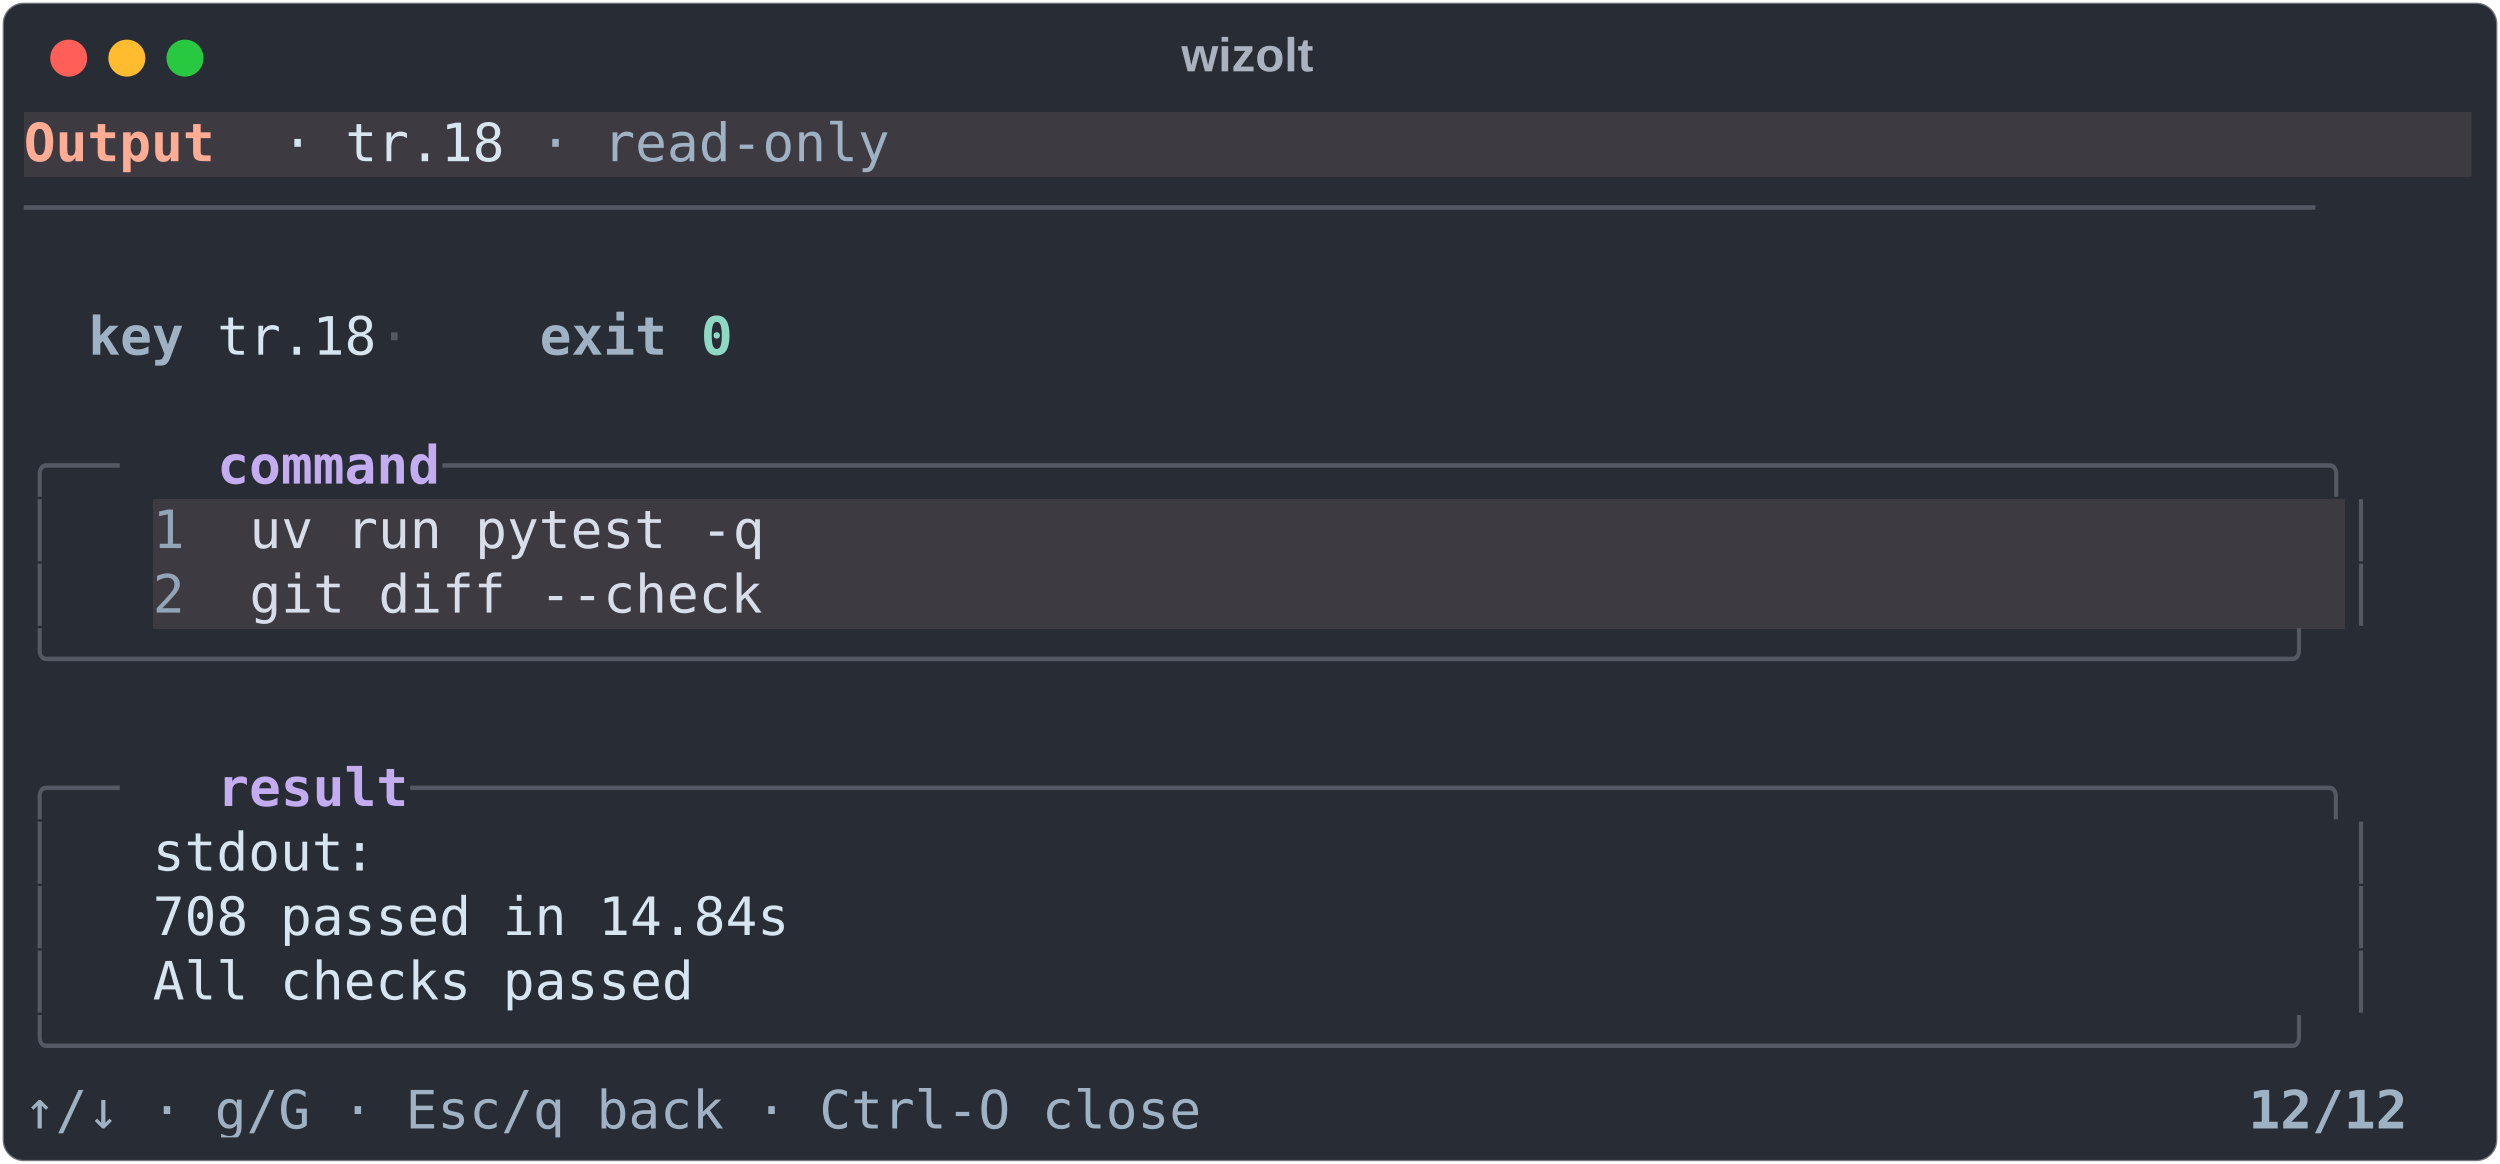
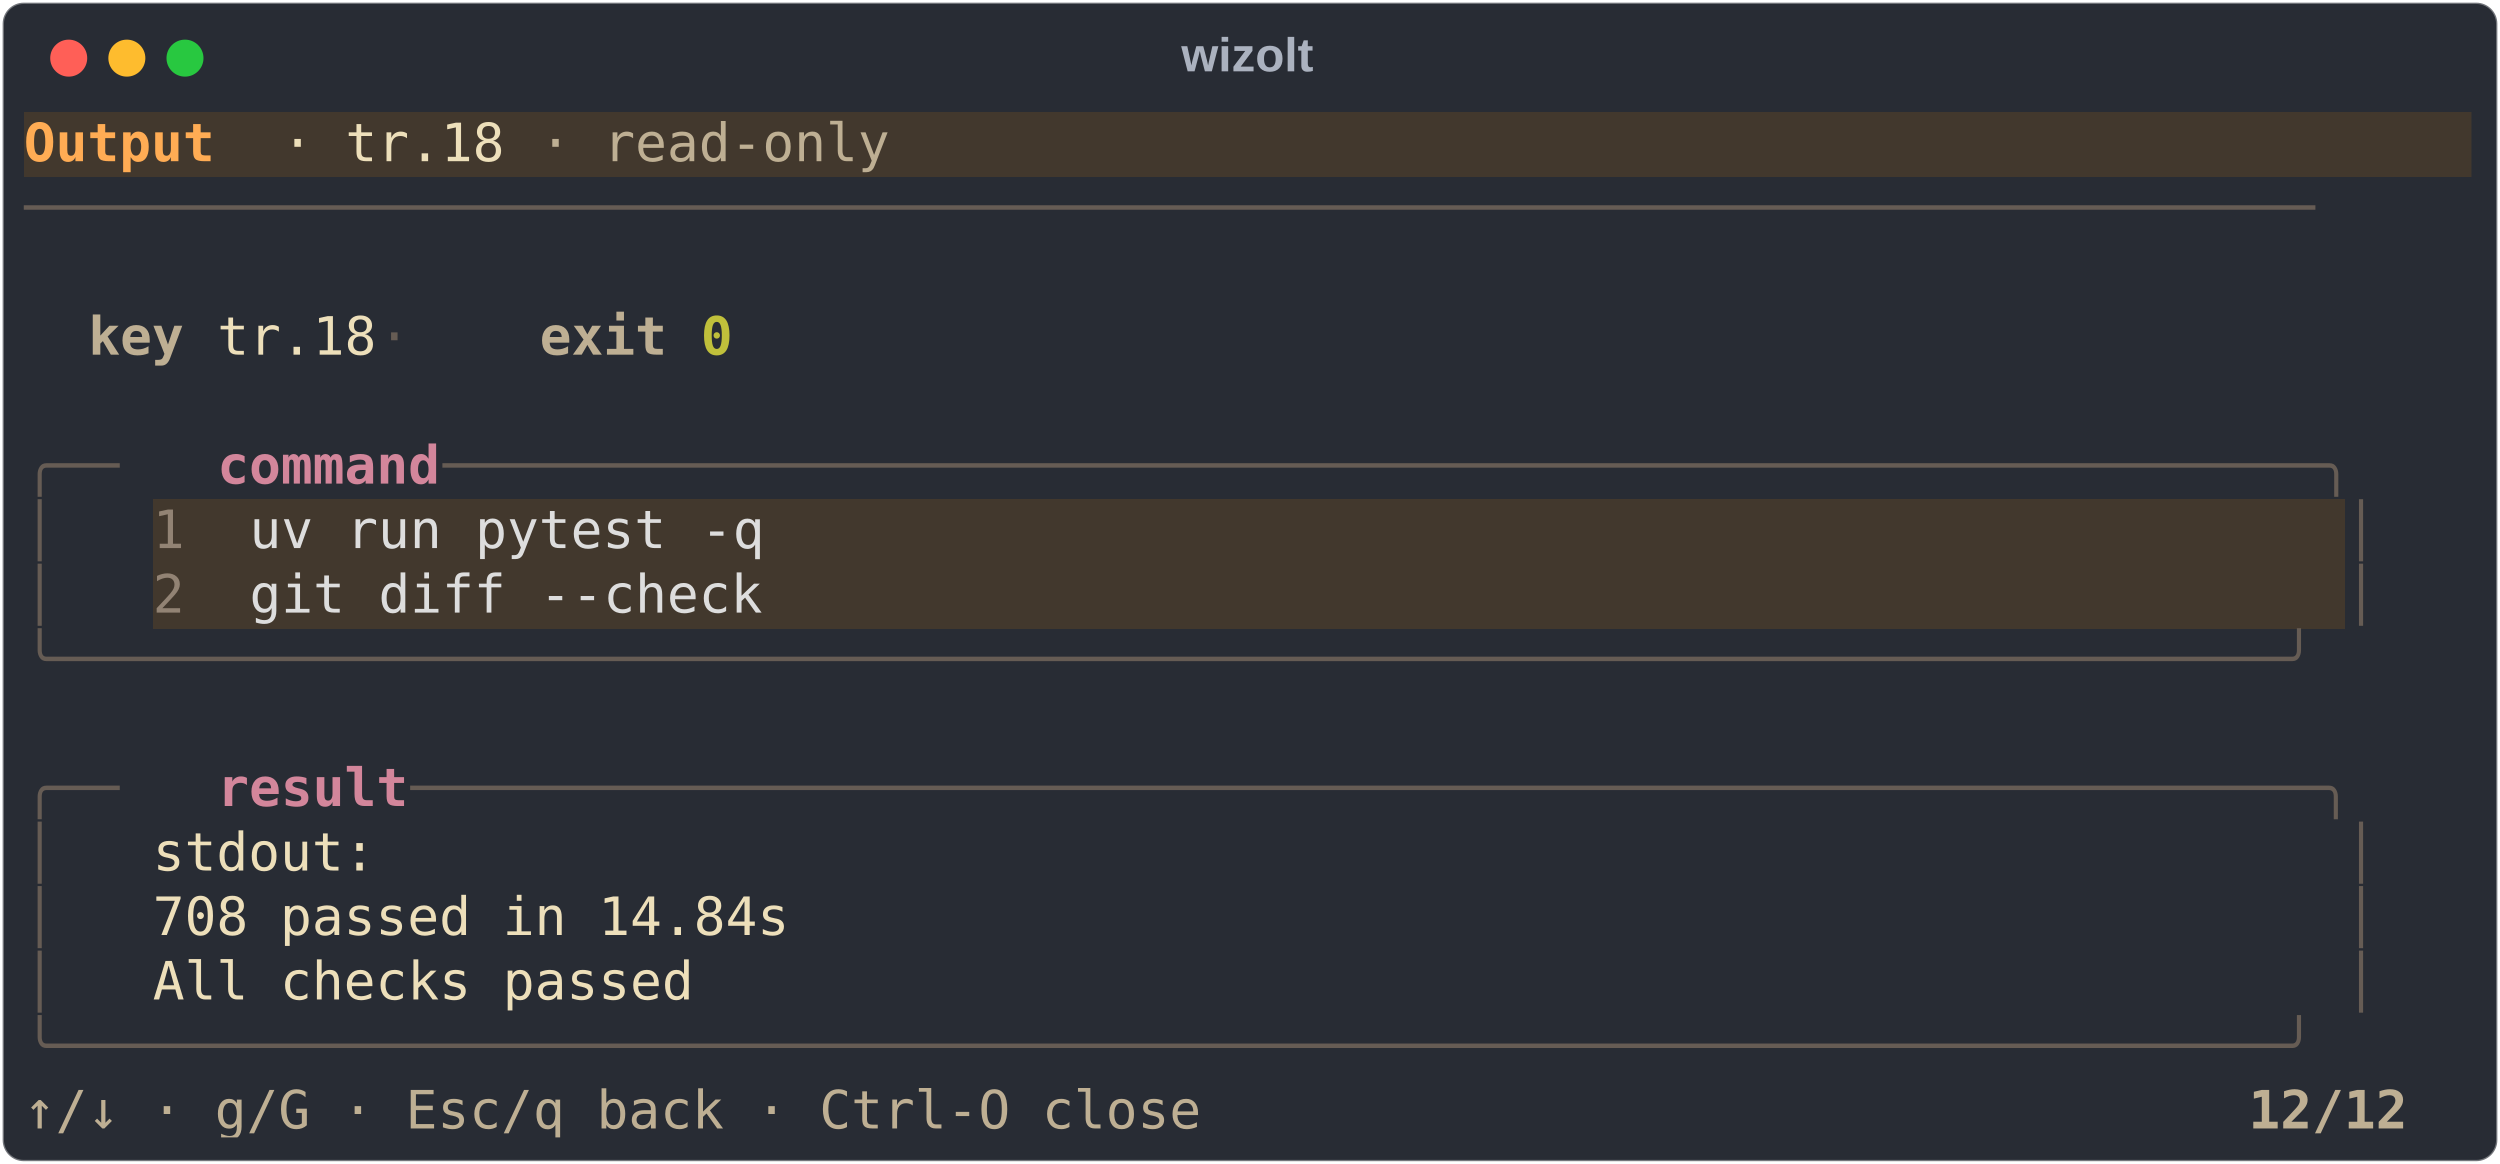
<svg xmlns="http://www.w3.org/2000/svg" class="rich-terminal" viewBox="0 0 946 440.4">
  <style>

    @font-face {
        font-family: "Fira Code";
        src: local("FiraCode-Regular"),
                url("https://cdnjs.cloudflare.com/ajax/libs/firacode/6.2.0/woff2/FiraCode-Regular.woff2") format("woff2"),
                url("https://cdnjs.cloudflare.com/ajax/libs/firacode/6.2.0/woff/FiraCode-Regular.woff") format("woff");
        font-style: normal;
        font-weight: 400;
    }
    @font-face {
        font-family: "Fira Code";
        src: local("FiraCode-Bold"),
                url("https://cdnjs.cloudflare.com/ajax/libs/firacode/6.2.0/woff2/FiraCode-Bold.woff2") format("woff2"),
                url("https://cdnjs.cloudflare.com/ajax/libs/firacode/6.2.0/woff/FiraCode-Bold.woff") format("woff");
        font-style: bold;
        font-weight: 700;
    }

    .tool-detail-bash-matrix {
        font-family: Fira Code, monospace;
        font-size: 20px;
        line-height: 24.4px;
        font-variant-east-asian: full-width;
    }

    .tool-detail-bash-title {
        font-size: 18px;
        font-weight: bold;
        font-family: arial;
    }

-     .tool-detail-bash-r1 { fill: #ffac95;font-weight: bold }
- .tool-detail-bash-r2 { fill: #d7e5f1 }
- .tool-detail-bash-r3 { fill: #9fb2c3 }
+     .tool-detail-bash-r1 { fill: #ffac54;font-weight: bold }
+ .tool-detail-bash-r2 { fill: #eddfba }
+ .tool-detail-bash-r3 { fill: #beaf93 }
.tool-detail-bash-r4 { fill: #abb2bf }
- .tool-detail-bash-r5 { fill: #545963 }
- .tool-detail-bash-r6 { fill: #9fb2c3;font-weight: bold }
- .tool-detail-bash-r7 { fill: #8fd8c5;font-weight: bold }
- .tool-detail-bash-r8 { fill: #c4acf0;font-weight: bold }
- .tool-detail-bash-r9 { fill: #91a5b7 }
- .tool-detail-bash-r10 { fill: #d8dee9 }
+ .tool-detail-bash-r5 { fill: #665c54 }
+ .tool-detail-bash-r6 { fill: #beaf93;font-weight: bold }
+ .tool-detail-bash-r7 { fill: #c0c03b;font-weight: bold }
+ .tool-detail-bash-r8 { fill: #d3869b;font-weight: bold }
+ .tool-detail-bash-r9 { fill: #928374 }
+ .tool-detail-bash-r10 { fill: #dddddd }
    </style>
  <defs>
    <clipPath id="tool-detail-bash-clip-terminal">
      <rect x="0" y="0" width="926.2" height="389.4" />
    </clipPath>
    <clipPath id="tool-detail-bash-line-0">
      <rect x="0" y="1.5" width="927.2" height="24.65" />
    </clipPath>
    <clipPath id="tool-detail-bash-line-1">
      <rect x="0" y="25.9" width="927.2" height="24.65" />
    </clipPath>
    <clipPath id="tool-detail-bash-line-2">
      <rect x="0" y="50.3" width="927.2" height="24.65" />
    </clipPath>
    <clipPath id="tool-detail-bash-line-3">
      <rect x="0" y="74.7" width="927.2" height="24.65" />
    </clipPath>
    <clipPath id="tool-detail-bash-line-4">
      <rect x="0" y="99.1" width="927.2" height="24.65" />
    </clipPath>
    <clipPath id="tool-detail-bash-line-5">
      <rect x="0" y="123.5" width="927.2" height="24.65" />
    </clipPath>
    <clipPath id="tool-detail-bash-line-6">
      <rect x="0" y="147.9" width="927.2" height="24.65" />
    </clipPath>
    <clipPath id="tool-detail-bash-line-7">
      <rect x="0" y="172.3" width="927.2" height="24.65" />
    </clipPath>
    <clipPath id="tool-detail-bash-line-8">
      <rect x="0" y="196.7" width="927.2" height="24.65" />
    </clipPath>
    <clipPath id="tool-detail-bash-line-9">
      <rect x="0" y="221.1" width="927.2" height="24.65" />
    </clipPath>
    <clipPath id="tool-detail-bash-line-10">
      <rect x="0" y="245.5" width="927.2" height="24.65" />
    </clipPath>
    <clipPath id="tool-detail-bash-line-11">
      <rect x="0" y="269.9" width="927.2" height="24.65" />
    </clipPath>
    <clipPath id="tool-detail-bash-line-12">
      <rect x="0" y="294.3" width="927.2" height="24.65" />
    </clipPath>
    <clipPath id="tool-detail-bash-line-13">
      <rect x="0" y="318.7" width="927.2" height="24.65" />
    </clipPath>
    <clipPath id="tool-detail-bash-line-14">
      <rect x="0" y="343.1" width="927.2" height="24.65" />
    </clipPath>
  </defs>
  <rect fill="#282c34" stroke="rgba(255,255,255,0.35)" stroke-width="1" x="1" y="1" width="944" height="438.4" rx="8" />
  <text class="tool-detail-bash-title" fill="#abb2bf" text-anchor="middle" x="472" y="27">wizolt</text>
  <g transform="translate(26,22)">
    <circle cx="0" cy="0" r="7" fill="#ff5f57" />
    <circle cx="22" cy="0" r="7" fill="#febc2e" />
    <circle cx="44" cy="0" r="7" fill="#28c840" />
  </g>
  <g transform="translate(9, 41)" clip-path="url(#tool-detail-bash-clip-terminal)">
-     <rect fill="#3e3a41" x="0" y="1.5" width="97.6" height="24.65" shape-rendering="crispEdges" />
-     <rect fill="#3e3a41" x="97.6" y="1.5" width="97.6" height="24.65" shape-rendering="crispEdges" />
-     <rect fill="#3e3a41" x="195.2" y="1.5" width="146.4" height="24.65" shape-rendering="crispEdges" />
-     <rect fill="#3e3a41" x="341.6" y="1.5" width="585.6" height="24.65" shape-rendering="crispEdges" />
-     <rect fill="#3e3a41" x="48.8" y="147.9" width="36.6" height="24.65" shape-rendering="crispEdges" />
-     <rect fill="#3e3a41" x="85.4" y="147.9" width="24.4" height="24.65" shape-rendering="crispEdges" />
-     <rect fill="#3e3a41" x="109.8" y="147.9" width="12.2" height="24.65" shape-rendering="crispEdges" />
-     <rect fill="#3e3a41" x="122" y="147.9" width="36.6" height="24.65" shape-rendering="crispEdges" />
-     <rect fill="#3e3a41" x="158.6" y="147.9" width="12.2" height="24.65" shape-rendering="crispEdges" />
-     <rect fill="#3e3a41" x="170.8" y="147.9" width="73.2" height="24.65" shape-rendering="crispEdges" />
-     <rect fill="#3e3a41" x="244" y="147.9" width="12.2" height="24.65" shape-rendering="crispEdges" />
-     <rect fill="#3e3a41" x="256.2" y="147.9" width="24.4" height="24.65" shape-rendering="crispEdges" />
-     <rect fill="#3e3a41" x="280.6" y="147.9" width="597.8" height="24.65" shape-rendering="crispEdges" />
-     <rect fill="#3e3a41" x="48.8" y="172.3" width="36.6" height="24.65" shape-rendering="crispEdges" />
-     <rect fill="#3e3a41" x="85.4" y="172.3" width="36.6" height="24.65" shape-rendering="crispEdges" />
-     <rect fill="#3e3a41" x="122" y="172.3" width="12.2" height="24.65" shape-rendering="crispEdges" />
-     <rect fill="#3e3a41" x="134.2" y="172.3" width="48.8" height="24.65" shape-rendering="crispEdges" />
-     <rect fill="#3e3a41" x="183" y="172.3" width="12.2" height="24.65" shape-rendering="crispEdges" />
-     <rect fill="#3e3a41" x="195.2" y="172.3" width="85.4" height="24.65" shape-rendering="crispEdges" />
-     <rect fill="#3e3a41" x="280.6" y="172.3" width="597.8" height="24.65" shape-rendering="crispEdges" />
+     <rect fill="#42382d" x="0" y="1.5" width="97.6" height="24.65" shape-rendering="crispEdges" />
+     <rect fill="#42382d" x="97.6" y="1.5" width="97.6" height="24.65" shape-rendering="crispEdges" />
+     <rect fill="#42382d" x="195.2" y="1.5" width="146.4" height="24.65" shape-rendering="crispEdges" />
+     <rect fill="#42382d" x="341.6" y="1.5" width="585.6" height="24.65" shape-rendering="crispEdges" />
+     <rect fill="#42382d" x="48.8" y="147.9" width="36.6" height="24.65" shape-rendering="crispEdges" />
+     <rect fill="#42382d" x="85.4" y="147.9" width="24.4" height="24.65" shape-rendering="crispEdges" />
+     <rect fill="#42382d" x="109.8" y="147.9" width="12.2" height="24.65" shape-rendering="crispEdges" />
+     <rect fill="#42382d" x="122" y="147.9" width="36.6" height="24.65" shape-rendering="crispEdges" />
+     <rect fill="#42382d" x="158.6" y="147.9" width="12.2" height="24.65" shape-rendering="crispEdges" />
+     <rect fill="#42382d" x="170.8" y="147.9" width="73.2" height="24.65" shape-rendering="crispEdges" />
+     <rect fill="#42382d" x="244" y="147.9" width="12.2" height="24.65" shape-rendering="crispEdges" />
+     <rect fill="#42382d" x="256.2" y="147.9" width="24.4" height="24.65" shape-rendering="crispEdges" />
+     <rect fill="#42382d" x="280.6" y="147.9" width="597.8" height="24.65" shape-rendering="crispEdges" />
+     <rect fill="#42382d" x="48.8" y="172.3" width="36.6" height="24.65" shape-rendering="crispEdges" />
+     <rect fill="#42382d" x="85.4" y="172.3" width="36.6" height="24.65" shape-rendering="crispEdges" />
+     <rect fill="#42382d" x="122" y="172.3" width="12.2" height="24.65" shape-rendering="crispEdges" />
+     <rect fill="#42382d" x="134.2" y="172.3" width="48.8" height="24.65" shape-rendering="crispEdges" />
+     <rect fill="#42382d" x="183" y="172.3" width="12.2" height="24.65" shape-rendering="crispEdges" />
+     <rect fill="#42382d" x="195.2" y="172.3" width="85.4" height="24.65" shape-rendering="crispEdges" />
+     <rect fill="#42382d" x="280.6" y="172.3" width="597.8" height="24.65" shape-rendering="crispEdges" />
    <g class="tool-detail-bash-matrix">
      <text class="tool-detail-bash-r1" x="0" y="20" textLength="97.6" clip-path="url(#tool-detail-bash-line-0)">  Output</text>
      <text class="tool-detail-bash-r2" x="97.6" y="20" textLength="97.6" clip-path="url(#tool-detail-bash-line-0)"> · tr.18</text>
      <text class="tool-detail-bash-r3" x="195.2" y="20" textLength="146.4" clip-path="url(#tool-detail-bash-line-0)"> · read-only</text>
      <text class="tool-detail-bash-r4" x="927.2" y="20" textLength="12.2" clip-path="url(#tool-detail-bash-line-0)">
</text>
      <text class="tool-detail-bash-r5" x="0" y="44.4" textLength="902.8" clip-path="url(#tool-detail-bash-line-1)">  ────────────────────────────────────────────────────────────────────────</text>
      <text class="tool-detail-bash-r4" x="927.2" y="44.4" textLength="12.2" clip-path="url(#tool-detail-bash-line-1)">
</text>
      <text class="tool-detail-bash-r4" x="927.2" y="68.8" textLength="12.2" clip-path="url(#tool-detail-bash-line-2)">
</text>
      <text class="tool-detail-bash-r6" x="24.4" y="93.2" textLength="48.8" clip-path="url(#tool-detail-bash-line-3)">key </text>
      <text class="tool-detail-bash-r2" x="73.2" y="93.2" textLength="61" clip-path="url(#tool-detail-bash-line-3)">tr.18</text>
      <text class="tool-detail-bash-r5" x="134.2" y="93.2" textLength="61" clip-path="url(#tool-detail-bash-line-3)">  ·  </text>
      <text class="tool-detail-bash-r6" x="195.2" y="93.2" textLength="61" clip-path="url(#tool-detail-bash-line-3)">exit </text>
      <text class="tool-detail-bash-r7" x="256.2" y="93.2" textLength="12.2" clip-path="url(#tool-detail-bash-line-3)">0</text>
      <text class="tool-detail-bash-r4" x="927.2" y="93.2" textLength="12.2" clip-path="url(#tool-detail-bash-line-3)">
</text>
      <text class="tool-detail-bash-r4" x="927.2" y="117.6" textLength="12.2" clip-path="url(#tool-detail-bash-line-4)">
</text>
      <text class="tool-detail-bash-r5" x="0" y="142" textLength="73.2" clip-path="url(#tool-detail-bash-line-5)">  ╭── </text>
      <text class="tool-detail-bash-r8" x="73.2" y="142" textLength="85.4" clip-path="url(#tool-detail-bash-line-5)">command</text>
      <text class="tool-detail-bash-r5" x="158.6" y="142" textLength="744.2" clip-path="url(#tool-detail-bash-line-5)"> ───────────────────────────────────────────────────────────╮</text>
      <text class="tool-detail-bash-r4" x="927.2" y="142" textLength="12.2" clip-path="url(#tool-detail-bash-line-5)">
</text>
      <text class="tool-detail-bash-r5" x="0" y="166.4" textLength="48.8" clip-path="url(#tool-detail-bash-line-6)">  │ </text>
      <text class="tool-detail-bash-r9" x="48.8" y="166.4" textLength="36.6" clip-path="url(#tool-detail-bash-line-6)">1  </text>
      <text class="tool-detail-bash-r10" x="85.4" y="166.4" textLength="24.4" clip-path="url(#tool-detail-bash-line-6)">uv</text>
      <text class="tool-detail-bash-r10" x="122" y="166.4" textLength="36.6" clip-path="url(#tool-detail-bash-line-6)">run</text>
      <text class="tool-detail-bash-r10" x="170.8" y="166.4" textLength="73.2" clip-path="url(#tool-detail-bash-line-6)">pytest</text>
      <text class="tool-detail-bash-r10" x="256.2" y="166.4" textLength="24.4" clip-path="url(#tool-detail-bash-line-6)">-q</text>
      <text class="tool-detail-bash-r5" x="878.4" y="166.4" textLength="24.4" clip-path="url(#tool-detail-bash-line-6)"> │</text>
      <text class="tool-detail-bash-r4" x="927.2" y="166.4" textLength="12.2" clip-path="url(#tool-detail-bash-line-6)">
</text>
      <text class="tool-detail-bash-r5" x="0" y="190.8" textLength="48.8" clip-path="url(#tool-detail-bash-line-7)">  │ </text>
      <text class="tool-detail-bash-r9" x="48.8" y="190.8" textLength="36.6" clip-path="url(#tool-detail-bash-line-7)">2  </text>
      <text class="tool-detail-bash-r10" x="85.4" y="190.8" textLength="36.6" clip-path="url(#tool-detail-bash-line-7)">git</text>
      <text class="tool-detail-bash-r10" x="134.2" y="190.8" textLength="48.8" clip-path="url(#tool-detail-bash-line-7)">diff</text>
      <text class="tool-detail-bash-r10" x="195.2" y="190.8" textLength="85.4" clip-path="url(#tool-detail-bash-line-7)">--check</text>
      <text class="tool-detail-bash-r5" x="878.4" y="190.8" textLength="24.4" clip-path="url(#tool-detail-bash-line-7)"> │</text>
      <text class="tool-detail-bash-r4" x="927.2" y="190.8" textLength="12.2" clip-path="url(#tool-detail-bash-line-7)">
</text>
      <text class="tool-detail-bash-r5" x="0" y="215.2" textLength="902.8" clip-path="url(#tool-detail-bash-line-8)">  ╰──────────────────────────────────────────────────────────────────────╯</text>
      <text class="tool-detail-bash-r4" x="927.2" y="215.2" textLength="12.2" clip-path="url(#tool-detail-bash-line-8)">
</text>
      <text class="tool-detail-bash-r4" x="927.2" y="239.6" textLength="12.2" clip-path="url(#tool-detail-bash-line-9)">
</text>
      <text class="tool-detail-bash-r5" x="0" y="264" textLength="73.2" clip-path="url(#tool-detail-bash-line-10)">  ╭── </text>
      <text class="tool-detail-bash-r8" x="73.2" y="264" textLength="73.2" clip-path="url(#tool-detail-bash-line-10)">result</text>
      <text class="tool-detail-bash-r5" x="146.4" y="264" textLength="756.4" clip-path="url(#tool-detail-bash-line-10)"> ────────────────────────────────────────────────────────────╮</text>
      <text class="tool-detail-bash-r4" x="927.2" y="264" textLength="12.2" clip-path="url(#tool-detail-bash-line-10)">
</text>
      <text class="tool-detail-bash-r5" x="0" y="288.4" textLength="48.8" clip-path="url(#tool-detail-bash-line-11)">  │ </text>
      <text class="tool-detail-bash-r2" x="48.8" y="288.4" textLength="829.6" clip-path="url(#tool-detail-bash-line-11)">stdout:                                                             </text>
      <text class="tool-detail-bash-r5" x="878.4" y="288.4" textLength="24.4" clip-path="url(#tool-detail-bash-line-11)"> │</text>
      <text class="tool-detail-bash-r4" x="927.2" y="288.4" textLength="12.2" clip-path="url(#tool-detail-bash-line-11)">
</text>
      <text class="tool-detail-bash-r5" x="0" y="312.8" textLength="48.8" clip-path="url(#tool-detail-bash-line-12)">  │ </text>
      <text class="tool-detail-bash-r2" x="48.8" y="312.8" textLength="829.6" clip-path="url(#tool-detail-bash-line-12)">  708 passed in 14.84s                                              </text>
      <text class="tool-detail-bash-r5" x="878.4" y="312.8" textLength="24.4" clip-path="url(#tool-detail-bash-line-12)"> │</text>
      <text class="tool-detail-bash-r4" x="927.2" y="312.8" textLength="12.2" clip-path="url(#tool-detail-bash-line-12)">
</text>
      <text class="tool-detail-bash-r5" x="0" y="337.2" textLength="48.8" clip-path="url(#tool-detail-bash-line-13)">  │ </text>
      <text class="tool-detail-bash-r2" x="48.8" y="337.2" textLength="829.6" clip-path="url(#tool-detail-bash-line-13)">  All checks passed                                                 </text>
      <text class="tool-detail-bash-r5" x="878.4" y="337.2" textLength="24.4" clip-path="url(#tool-detail-bash-line-13)"> │</text>
      <text class="tool-detail-bash-r4" x="927.2" y="337.2" textLength="12.2" clip-path="url(#tool-detail-bash-line-13)">
</text>
      <text class="tool-detail-bash-r5" x="0" y="361.6" textLength="902.8" clip-path="url(#tool-detail-bash-line-14)">  ╰──────────────────────────────────────────────────────────────────────╯</text>
      <text class="tool-detail-bash-r4" x="927.2" y="361.6" textLength="12.2" clip-path="url(#tool-detail-bash-line-14)">
</text>
      <text class="tool-detail-bash-r3" x="0" y="386" textLength="841.8" clip-path="url(#tool-detail-bash-line-15)">  ↑/↓ · g/G · Esc/q back · Ctrl-O close                              </text>
      <text class="tool-detail-bash-r6" x="841.8" y="386" textLength="73.2" clip-path="url(#tool-detail-bash-line-15)"> 12/12</text>
      <text class="tool-detail-bash-r4" x="927.2" y="386" textLength="12.2" clip-path="url(#tool-detail-bash-line-15)">
</text>
    </g>
  </g>
</svg>
